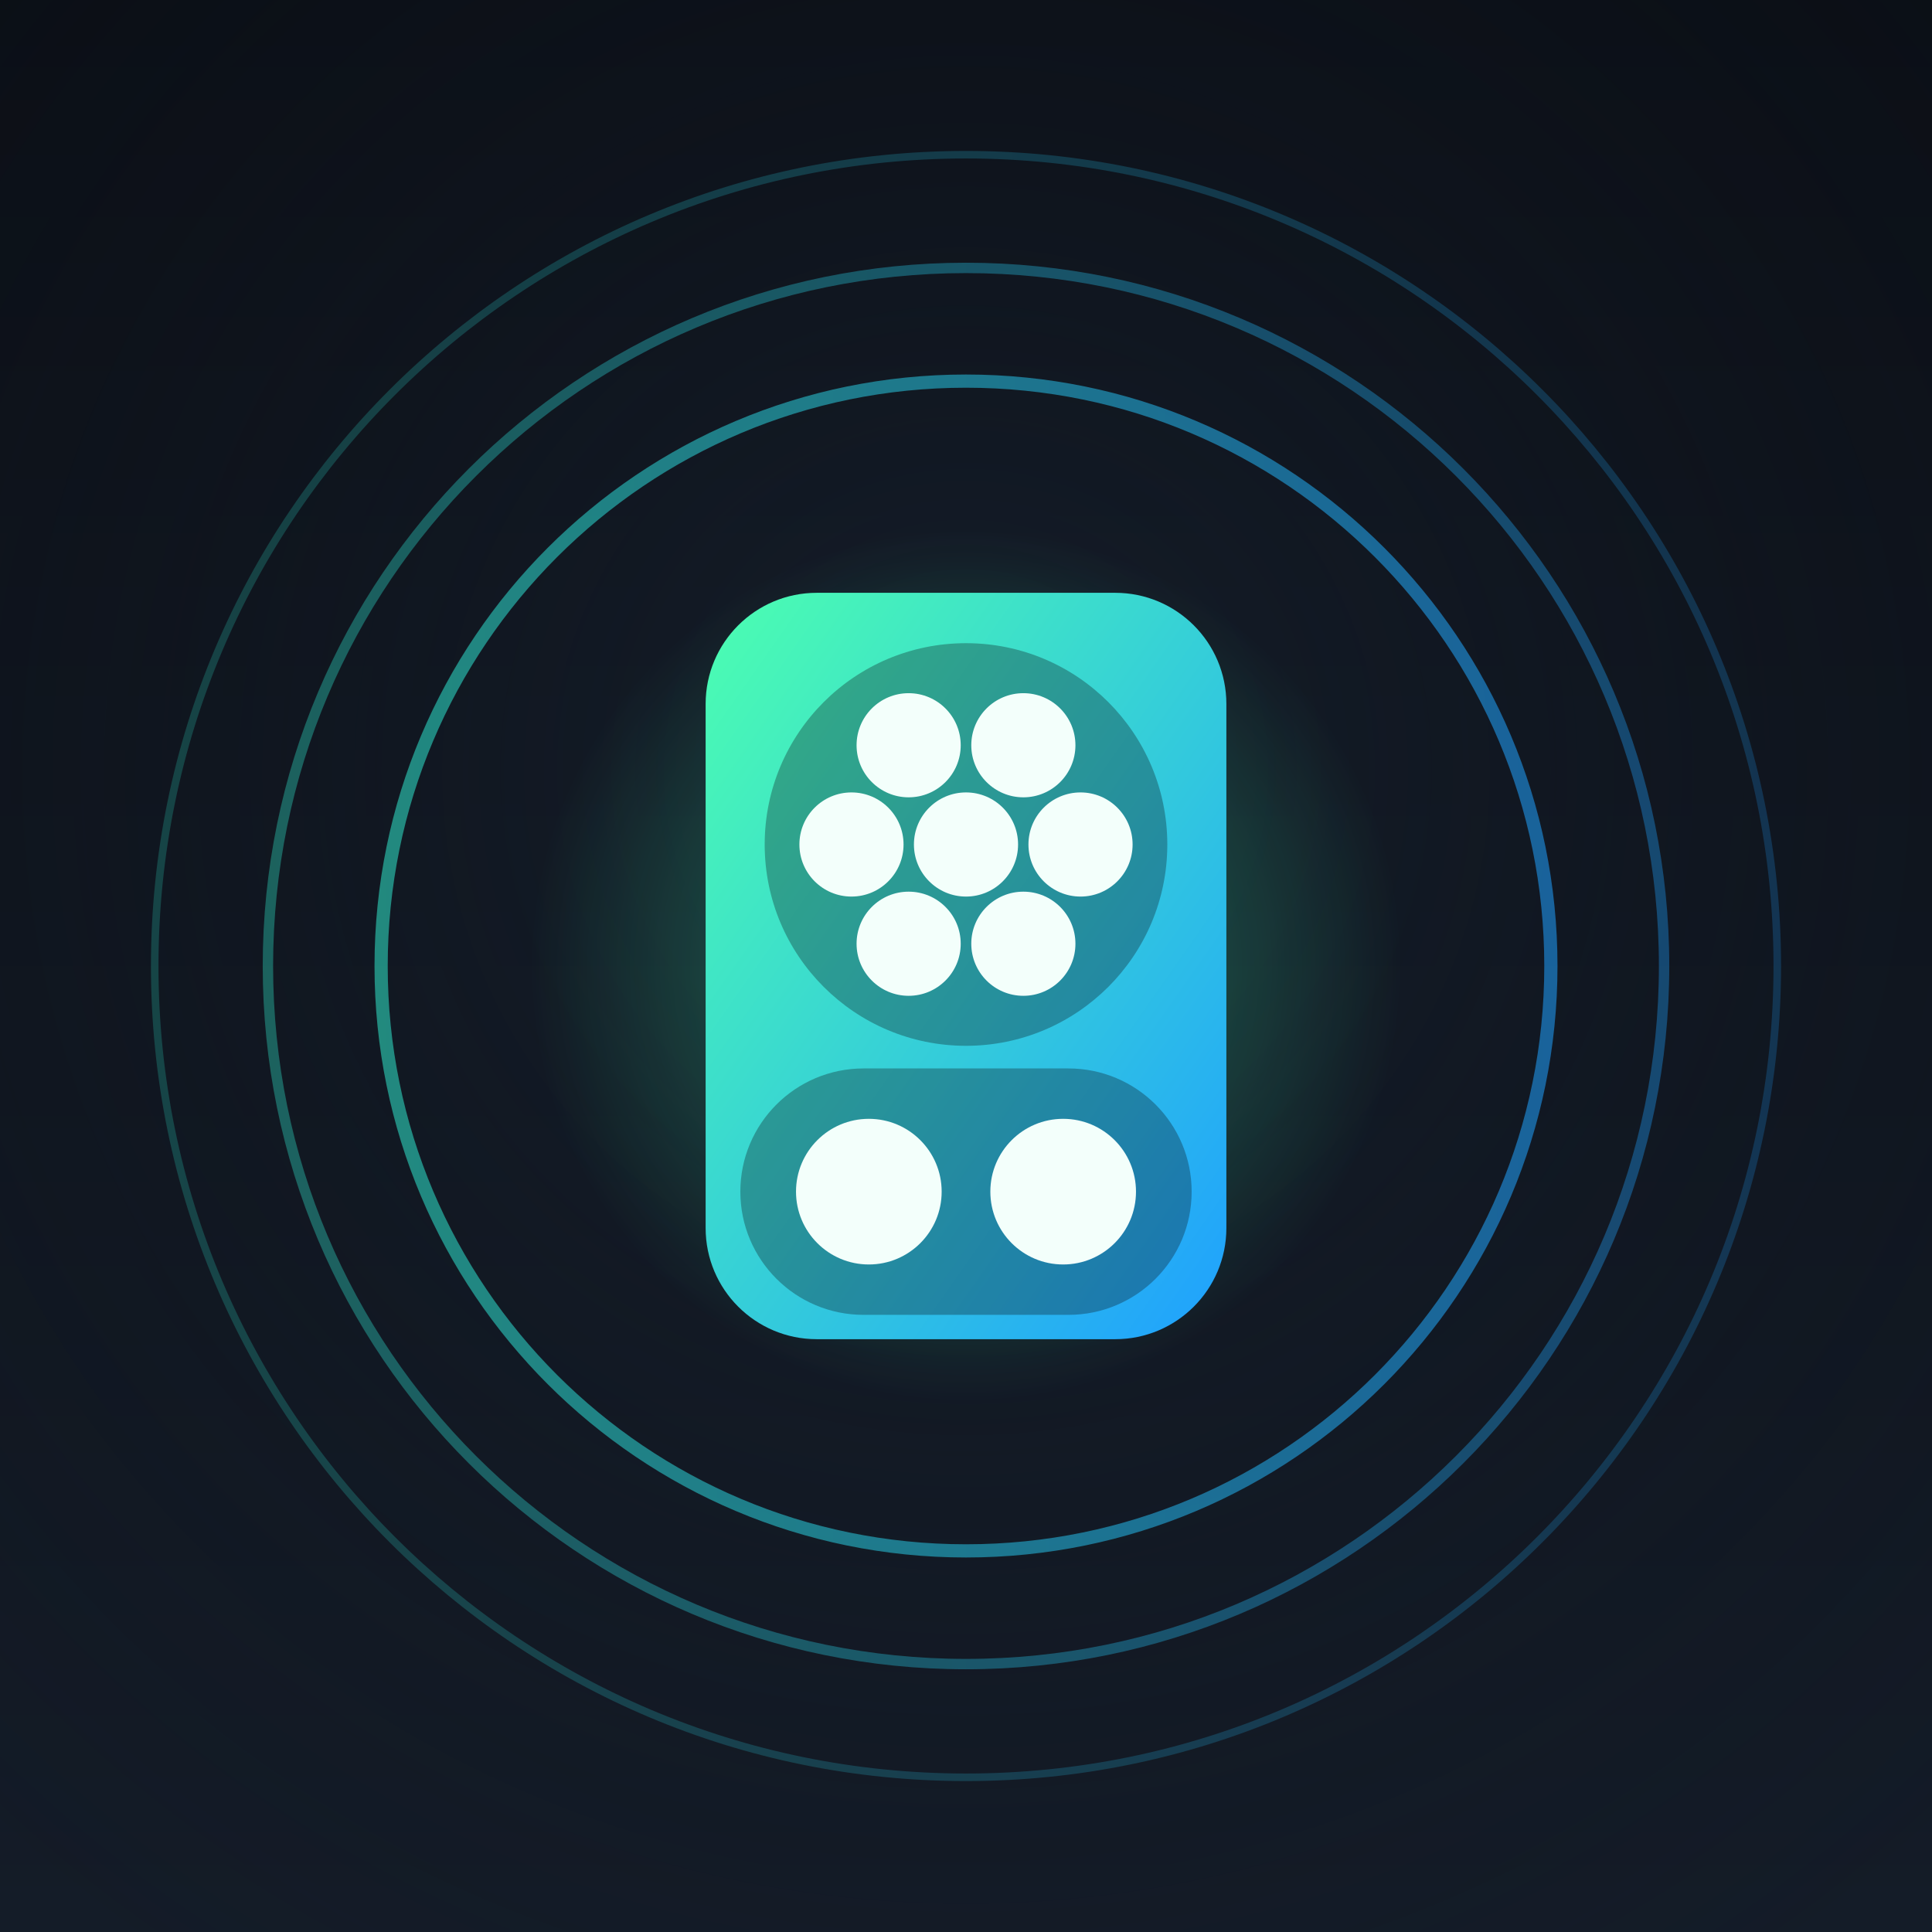
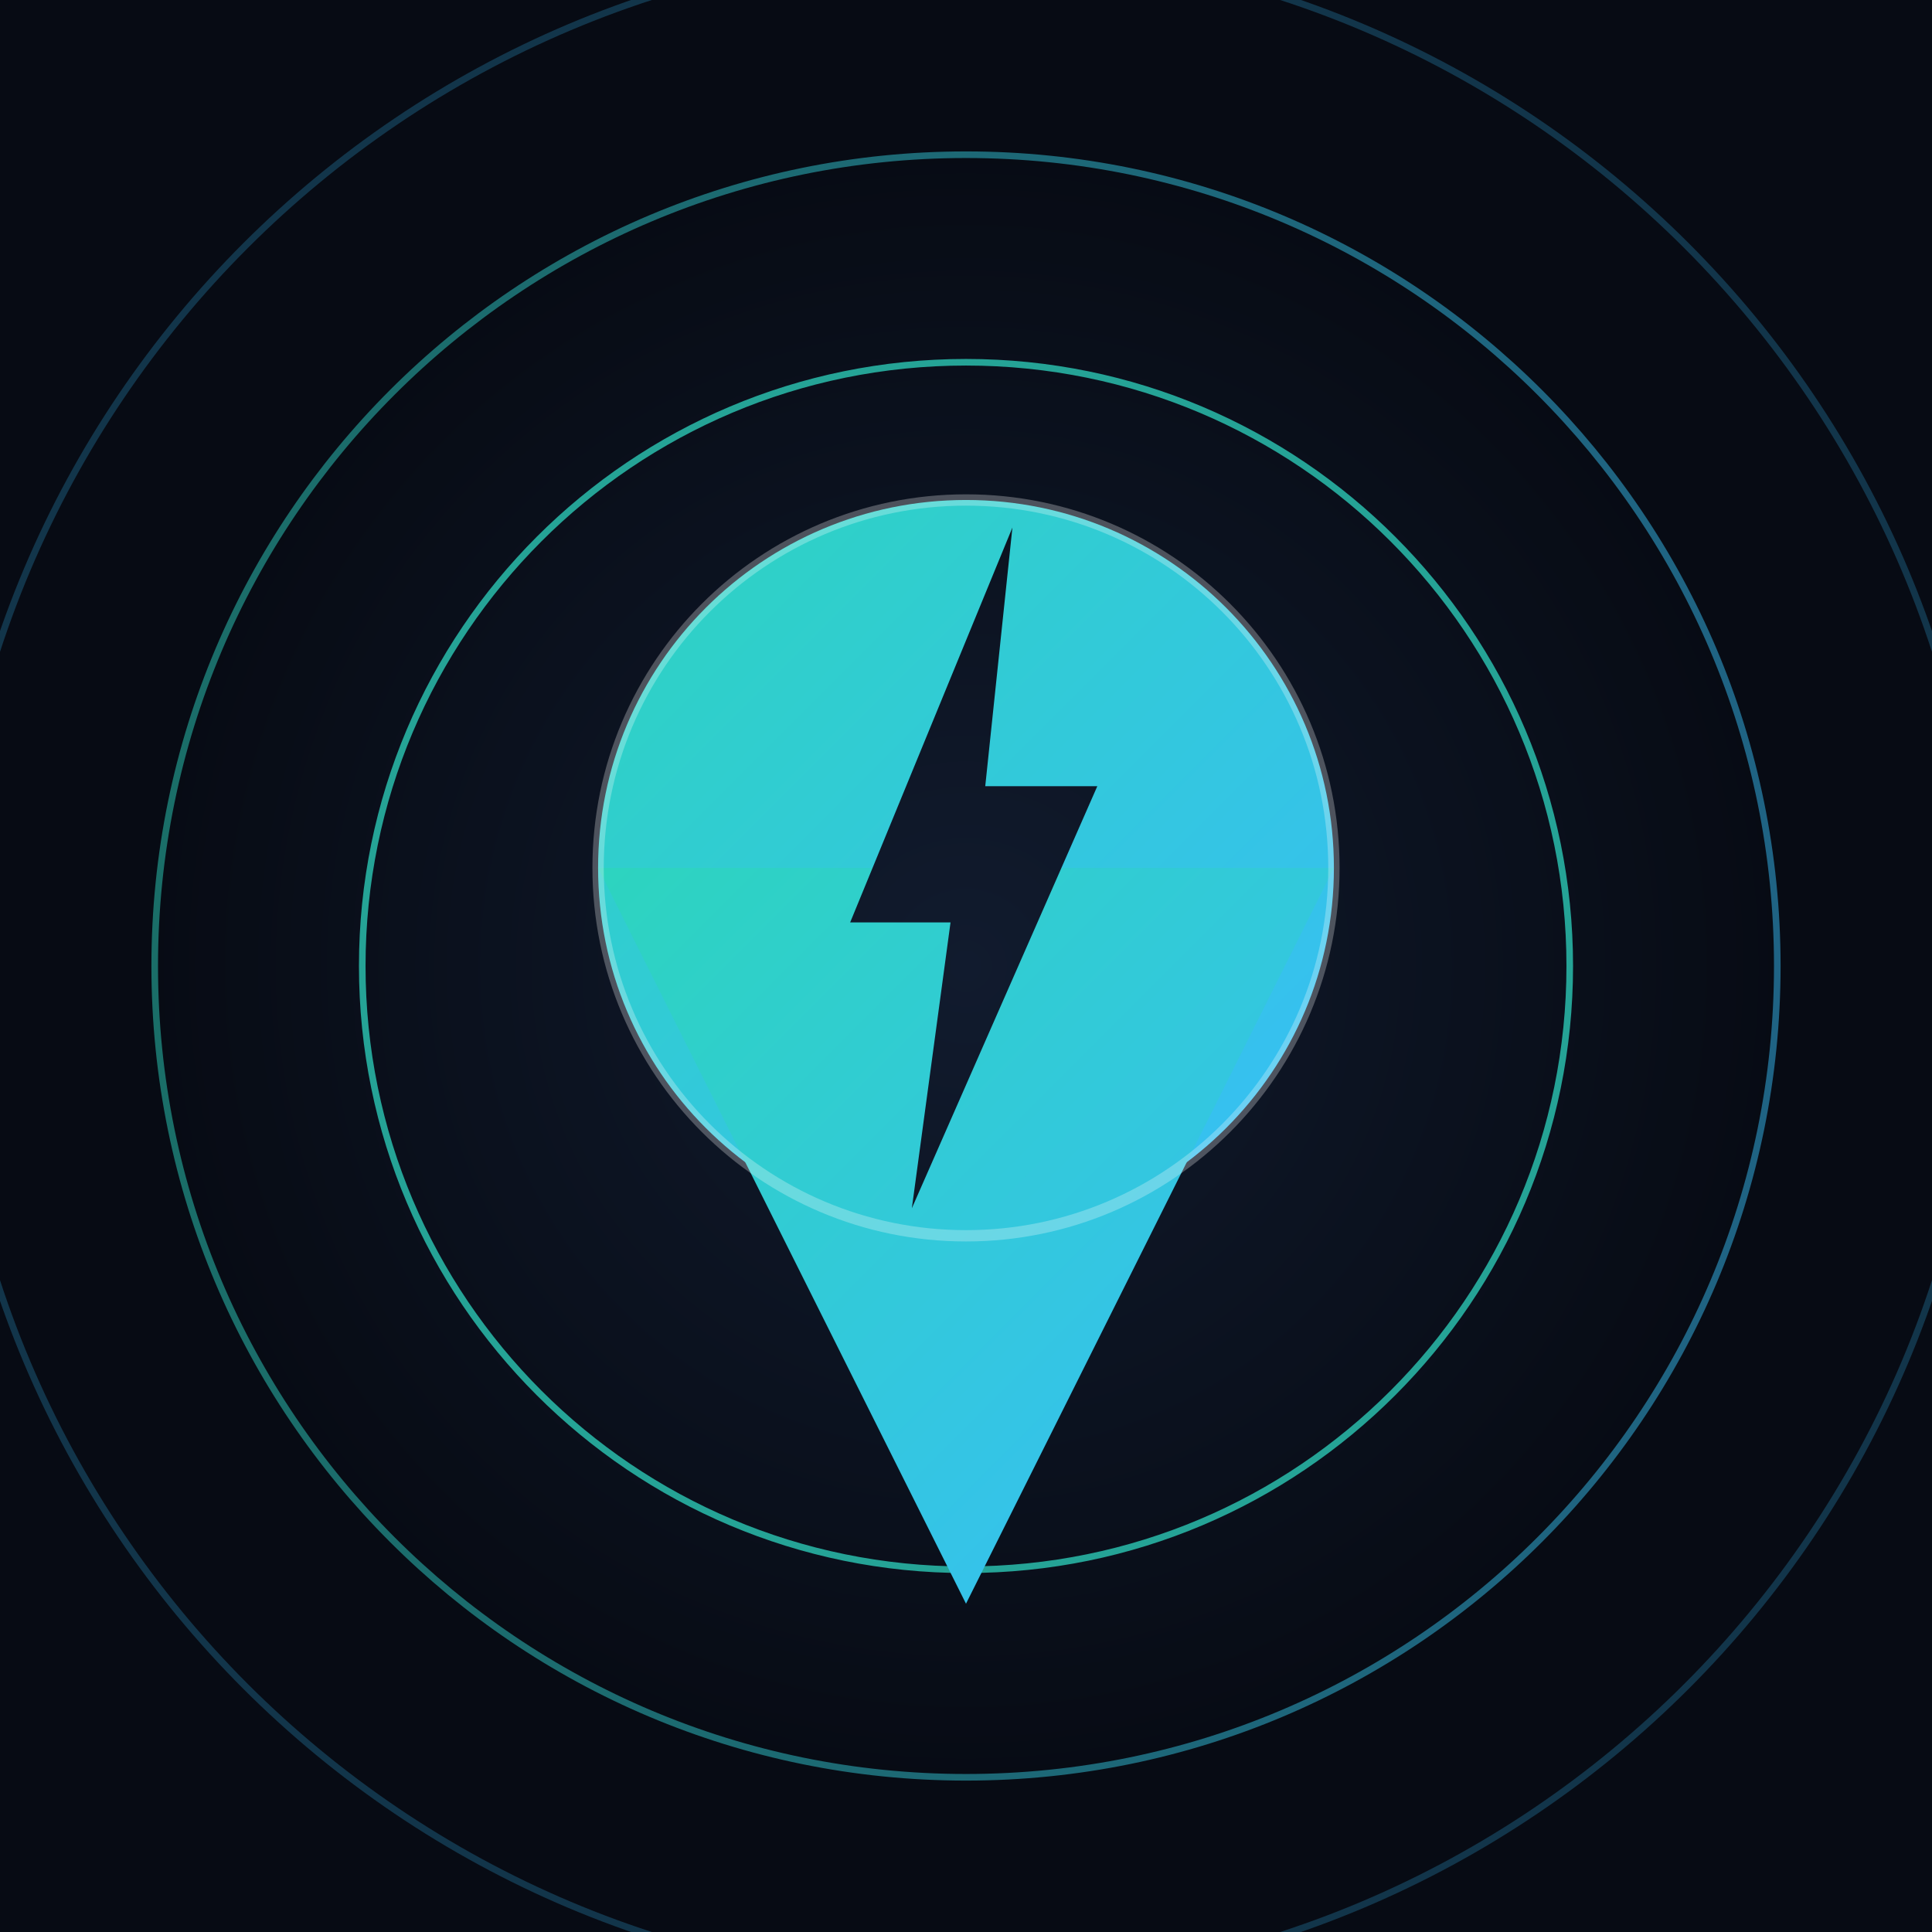
<svg xmlns="http://www.w3.org/2000/svg" viewBox="0 0 1024 1024" width="1024" height="1024">
  <defs>
-     <linearGradient id="bg" x1="0" y1="0" x2="0" y2="1">
-       <stop offset="0%" stop-color="#0B0F16" />
-       <stop offset="100%" stop-color="#141C28" />
-     </linearGradient>
-     <radialGradient id="vignette" cx="50%" cy="40%" r="75%">
-       <stop offset="0%" stop-color="#1B2636" stop-opacity="0.55" />
-       <stop offset="100%" stop-color="#0B0F16" stop-opacity="0" />
+     <radialGradient id="bg" cx="50%" cy="50%" r="42%">
+       <stop offset="0%" stop-color="#111B2E" />
+       <stop offset="100%" stop-color="#070B14" />
    </radialGradient>
-     <linearGradient id="plugFill" x1="0" y1="0" x2="1" y2="1">
-       <stop offset="0%" stop-color="#4CFFB0" />
-       <stop offset="100%" stop-color="#1FA0FF" />
+     <linearGradient id="pinFill" x1="0" y1="0" x2="1" y2="1">
+       <stop offset="0%" stop-color="#2DD4BF" />
+       <stop offset="100%" stop-color="#38BDF8" />
    </linearGradient>
    <linearGradient id="ringGrad" x1="0" y1="0" x2="1" y2="0">
-       <stop offset="0%" stop-color="#2FE7CB" />
-       <stop offset="100%" stop-color="#1FA0FF" />
+       <stop offset="0%" stop-color="#2DD4BF" />
+       <stop offset="100%" stop-color="#38BDF8" />
    </linearGradient>
-     <radialGradient id="glow" cx="50%" cy="50%" r="50%">
-       <stop offset="0%" stop-color="#39FFB4" stop-opacity="0.4" />
-       <stop offset="100%" stop-color="#39FFB4" stop-opacity="0" />
-     </radialGradient>
+     <mask id="boltPunch">
+       <rect x="0" y="0" width="1024" height="1024" fill="#fff" />
+       <polygon points="536.6,279.6 450.6,488.9 503.8,488.9 483.3,640.4 581.6,416.7 522.2,416.7" fill="#000" />
+     </mask>
  </defs>
  <rect width="1024" height="1024" fill="url(#bg)" />
-   <rect width="1024" height="1024" fill="url(#vignette)" />
-   <circle cx="512" cy="512" r="230" fill="url(#glow)" />
-   <circle cx="512" cy="512" r="430" fill="none" stroke="url(#ringGrad)" stroke-width="4" opacity="0.22" />
-   <circle cx="512" cy="512" r="370" fill="none" stroke="url(#ringGrad)" stroke-width="5.5" opacity="0.36" />
-   <circle cx="512" cy="512" r="310" fill="none" stroke="url(#ringGrad)" stroke-width="7" opacity="0.55" />
-   <rect x="374.0" y="314.2" width="276.0" height="395.6" rx="58.9" fill="url(#plugFill)" />
-   <circle cx="512.0" cy="447.6" r="106.7" fill="#0B0F16" opacity="0.32" />
-   <rect x="392.4" y="566.3" width="239.2" height="130.6" rx="65.3" fill="#0B0F16" opacity="0.32" />
-   <circle cx="512.0" cy="447.6" r="27.6" fill="#F3FFFB" />
-   <circle cx="572.7" cy="447.6" r="27.6" fill="#F3FFFB" />
-   <circle cx="542.4" cy="500.2" r="27.6" fill="#F3FFFB" />
-   <circle cx="481.6" cy="500.2" r="27.6" fill="#F3FFFB" />
-   <circle cx="451.3" cy="447.6" r="27.6" fill="#F3FFFB" />
-   <circle cx="481.6" cy="395.0" r="27.6" fill="#F3FFFB" />
-   <circle cx="542.4" cy="395.0" r="27.6" fill="#F3FFFB" />
-   <circle cx="460.5" cy="631.6" r="38.6" fill="#F3FFFB" />
-   <circle cx="563.5" cy="631.6" r="38.6" fill="#F3FFFB" />
+   <circle cx="512" cy="512" r="320" fill="none" stroke="#2DD4BF" stroke-width="3.5" opacity="0.75" />
+   <circle cx="512" cy="512" r="430" fill="none" stroke="url(#ringGrad)" stroke-width="3.5" opacity="0.49" />
+   <circle cx="512" cy="512" r="540" fill="none" stroke="#38BDF8" stroke-width="3.5" opacity="0.24" />
+   <g mask="url(#boltPunch)">
+     <circle cx="512" cy="460" r="195" fill="url(#pinFill)" />
+     <polygon points="317,460 707,460 512,850" fill="url(#pinFill)" />
+     <circle cx="512" cy="460" r="195" fill="none" stroke="#ffffff" stroke-opacity="0.27" stroke-width="6" />
+   </g>
</svg>
